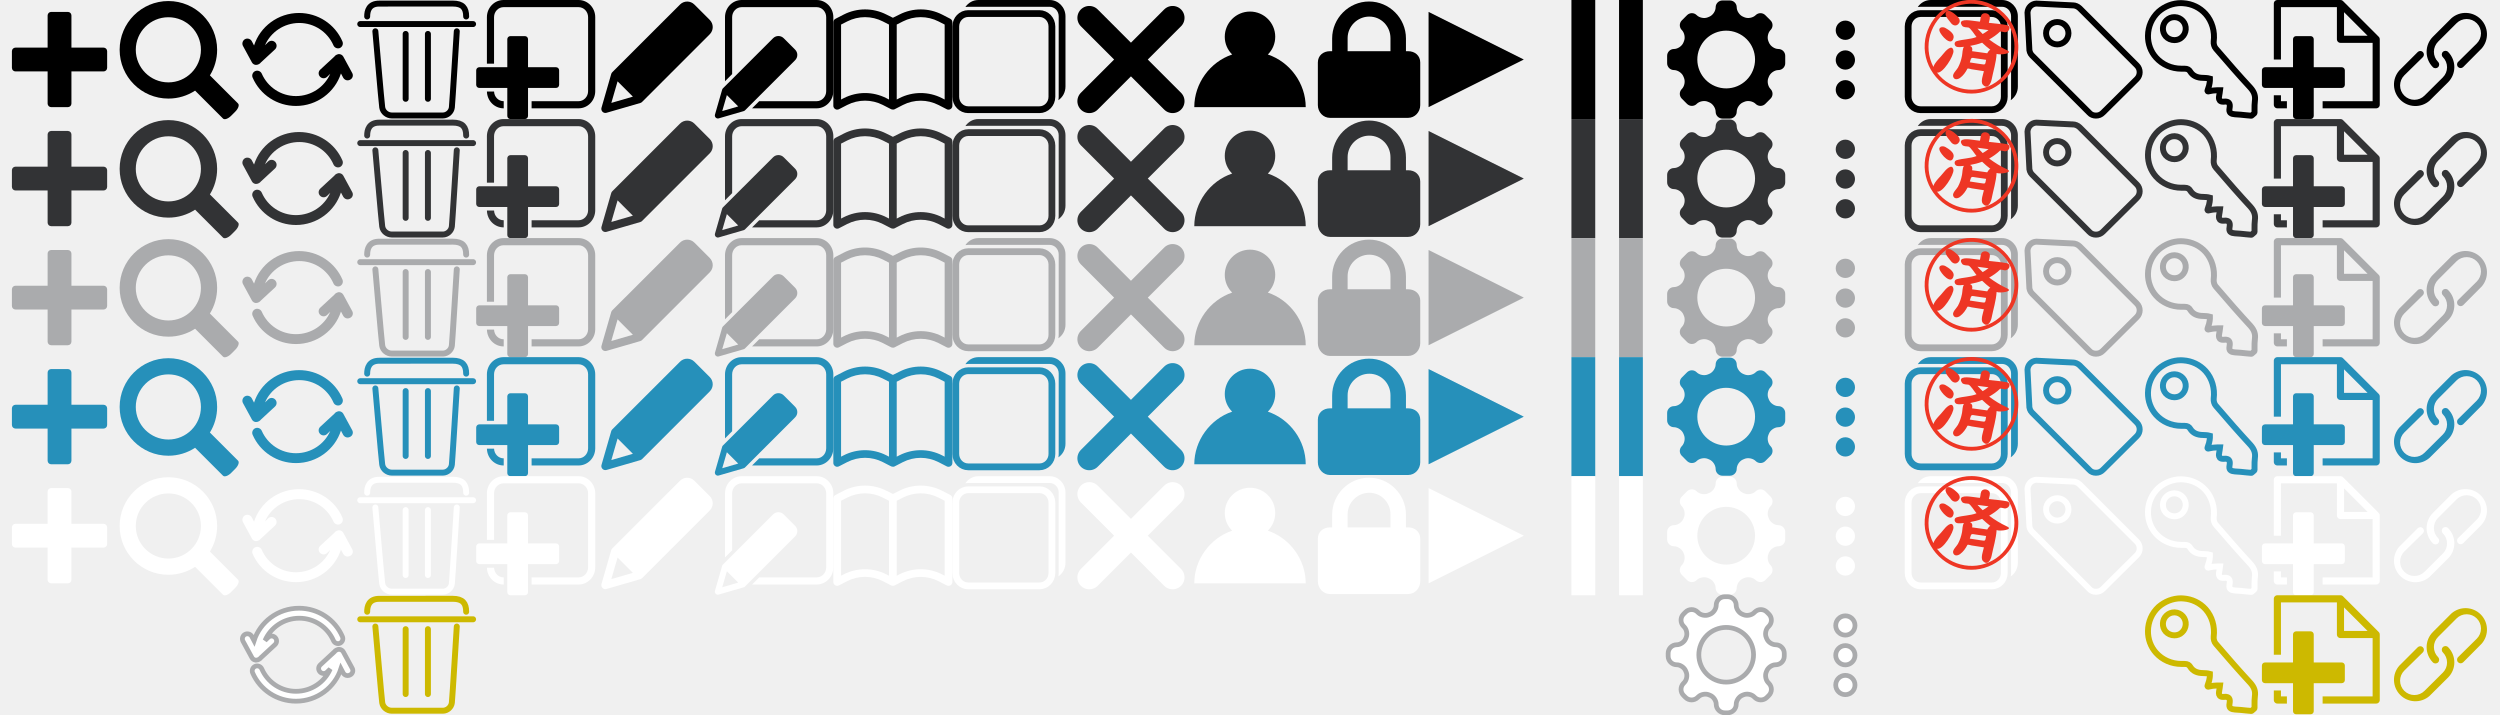
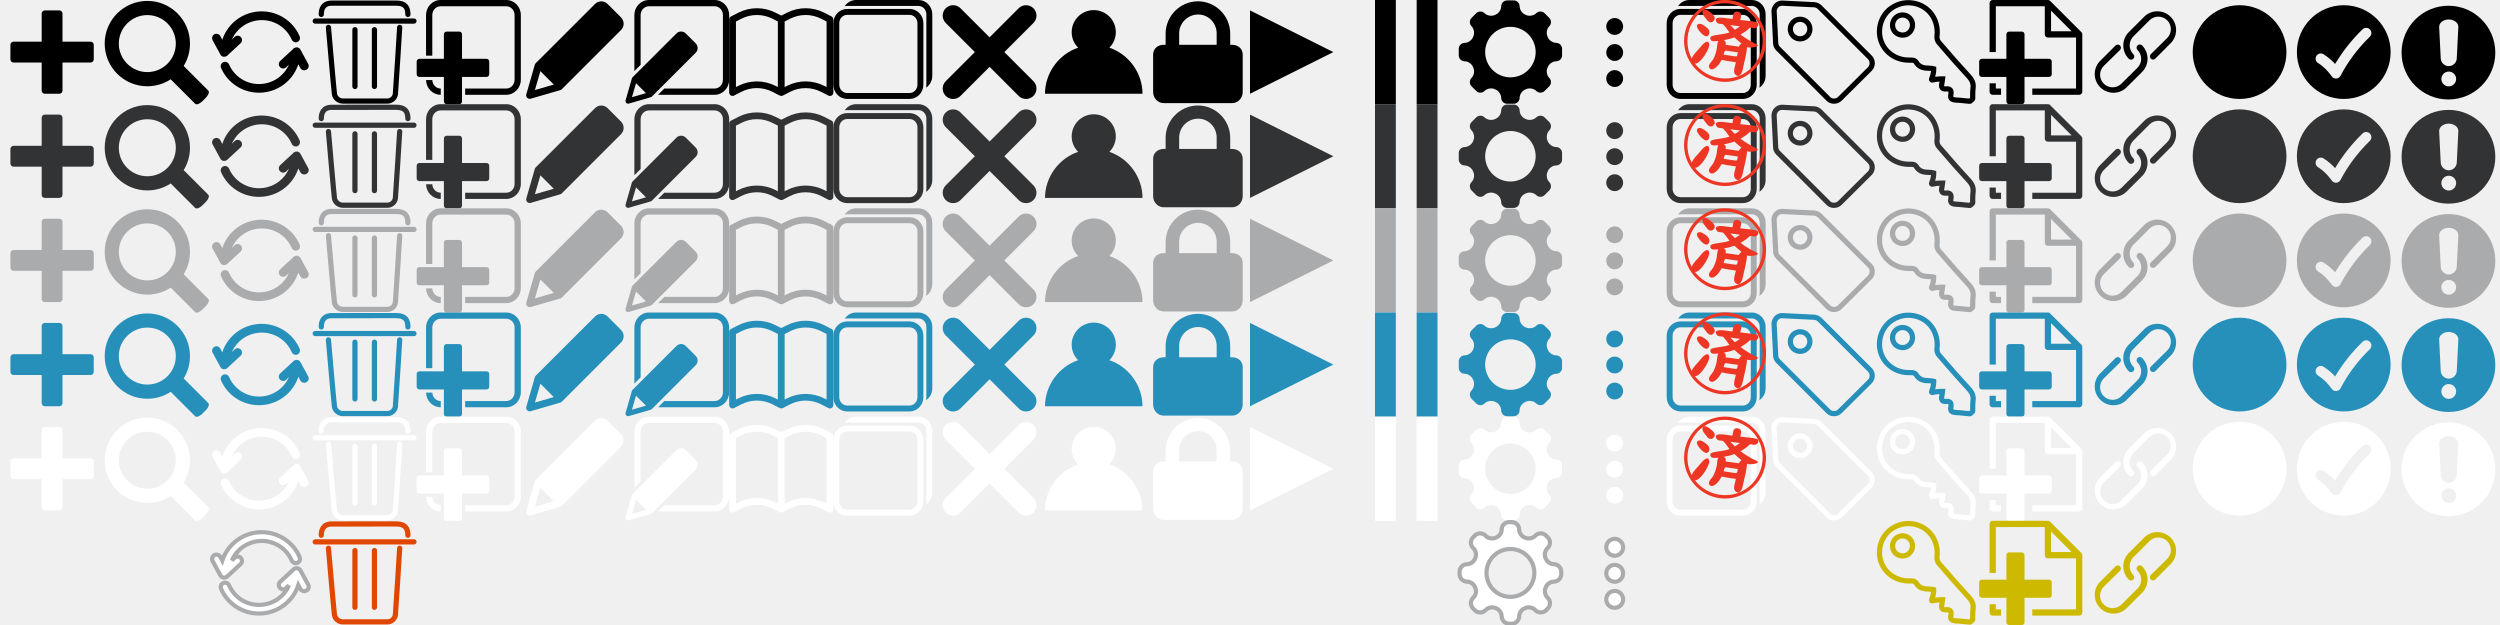
- <svg xmlns="http://www.w3.org/2000/svg" xmlns:xlink="http://www.w3.org/1999/xlink" viewBox="0 0 2100 600" width="100%" height="100%">
+ <svg xmlns="http://www.w3.org/2000/svg" xmlns:xlink="http://www.w3.org/1999/xlink" viewBox="0 0 2400 600" width="100%" height="100%">
  <g id="icons" fill="currentColor">
    <g>
      <rect x="40" y="10" width="20" height="80" rx="3" ry="3" />
      <rect x="10" y="40" width="80" height="20" rx="3" ry="3" />
    </g>
    <g transform="translate(100 -100)">
      <path d="M87.37,199.62l-23.49-23.49c-6.44,4.21-14.13,6.68-22.43,6.68         c-22.64,0-40.95-18.35-40.95-40.99c0-22.6,18.31-40.94,40.95-40.94         c22.6,0,40.94,18.35,40.94,40.94c0,7.9-2.22,15.27-6.07,21.5l23.66,23.65         c1.25,1.22,0.2,4.25-2.31,6.76l-3.52,3.53         C91.62,199.78,88.59,200.83,87.37,199.62L87.37,199.62z M68.78,141.82         c0-15.11-12.23-27.34-27.34-27.34c-15.11,0-27.38,12.23-27.38,27.34         s12.27,27.38,27.38,27.38C56.55,169.2,68.78,156.93,68.78,141.82z" />
    </g>
    <g transform="translate(200 0)">
      <path d="M87.6 34.7C81.3 20.2 67 10.9 51.2 10.9c-17.7 0-32.7 11.5-37.8 27.3l-1.9-3.6c-1.1-2-3.7-2.8-5.7-1.7S3 36.6 4.1 38.6l7.5 13.8c.6 1.1 1.7 1.9 3 2.1h.7c.8 0 1.6-.3 2.3-.7.6-.3 1.1-.8 1.5-1.3l11.9-11c1.7-1.6 1.8-4.2.2-5.9-1.6-1.7-4.2-1.8-5.9-.2L22.6 38c4.8-11 15.9-18.7 28.8-18.7 12.5 0 23.7 7.4 28.7 18.8.9 2.1 3.4 3.1 5.5 2.2 2-1 3-3.4 2-5.6zm8.3 26.7l-7.5-13.8c-.6-1.1-1.7-1.9-3-2.1-1-.2-2 .1-2.9.6-.6.3-1.2.8-1.6 1.4L69 58.5c-1.7 1.6-1.8 4.2-.2 5.9 1.6 1.7 4.2 1.8 5.9.2l2.7-2.6c-4.8 11-15.9 18.7-28.8 18.7-12.5 0-23.7-7.4-28.7-18.8-.9-2.1-3.4-3.1-5.5-2.2-2.1.9-3.1 3.4-2.2 5.5C18.5 79.7 32.8 89 48.6 89c17.7 0 32.7-11.5 37.8-27.3l1.9 3.6c.8 1.4 2.2 2.2 3.7 2.2.7 0 1.4-.2 2-.5 2.2-1 3-3.6 1.9-5.6z" />
    </g>
    <g transform="translate(300 0)" id="bin" fill="none" stroke="currentColor" stroke-width="5" stroke-linecap="round">
      <line x1="2.601" y1="20.206" x2="97.398" y2="20.206" />
      <path d="M8.421,13.864c0-4.676,1.465-10.873,10.226-10.844               c6.818,0.022,56.71-0.029,61.664-0.029c8.301,0,11.268,               3.684,11.268,10.873" />
      <path d="M15.299,26.281c0,0,5.161,59.847,5.761,63.939S25.486,97,29.008,97               s39.546,0,43.068,0s7.064-2.926,7.494-6.78s4.129-63.939,               4.129-63.939" />
      <line x1="40.75" y1="28.5" x2="40.75" y2="83" />
      <line x1="59.45" y1="28.5" x2="59.45" y2="83" />
    </g>
    <g transform="translate(400 0)">
      <path d="M67.06,56.46H43.54V32.94c0-1.44-1.17-2.61-2.61-2.61         H28.74c-1.44,0-2.61,1.17-2.61,2.61v23.52H2.61         C1.17,56.46,0,57.63,0,59.07v12.19c0,1.45,1.17,2.61,2.61,2.61         h23.52v23.52c0,1.45,1.17,2.61,2.61,2.61h12.19         c1.44,0,2.61-1.16,2.61-2.61V73.87h23.52c1.45,0,2.61-1.16,2.61-2.61         V59.07C69.67,57.63,68.51,56.46,67.06,56.46z" />
      <path d="M23.128,85h-0.121c-4.321,0-7.845-3.622-7.992-8.13h-6         C9.167,84.687,15.379,91,23.007,91h0.121V85z" />
      <path d="M85.992,0H23.007C15.284,0,9,6.469,9,14.42v39.041h6V14.42         C15,9.777,18.592,6,23.007,6h62.985C90.407,6,94,9.777,94,14.42         v62.16c0,4.643-3.593,8.42-8.008,8.42H46.544v6h39.448         C93.716,91,100,84.531,100,76.58V14.42C100,6.469,93.716,0,85.992,0z" />
    </g>
    <g transform="translate(550 50) scale(1.7) translate(-50 -50)">
      <path d="M77.18,30.44l-7.62-7.62a5,5,0,0,0-7.07,0L29,56.28                a2,2,0,0,0-.51.86L23.68,73.84A2,2,0,0,0,25.6,76.4                a2,2,0,0,0,.56-.08l16.71-4.85a2,2,0,0,0,.86-.51L77.18,37.51                a5,5,0,0,0,0-7.07Zm-48.64,41,3.09-10.66,7.56,7.56Z" />
    </g>
    <g transform="translate(600 0)">
      <path d="M85.99,0H23.01C15.28,0,9,6.47,9,14.42v53.81l6-5.99         V14.42C15,9.78,18.59,6,23.01,6h62.99C90.41,6,94,9.78,94,14.42v62.16         c0,4.64-3.59,8.42-8.01,8.42H37.73l-6,6h54.26         C93.72,91,100,84.53,100,76.58V14.42C100,6.47,93.72,0,85.99,0z" />
      <path d="M67.9,41.69l-9.59-9.59c-2.46-2.46-6.44-2.46-8.9,0L7.25,74.21         c-0.3,0.3-0.52,0.67-0.64,1.08L0.56,96.32         c-0.39,1.33,0.38,2.73,1.71,3.12c0.23,0.07,0.47,0.1,0.7,0.1         c0.24,0,0.48-0.03,0.71-0.1l21.03-6.1c0.41-0.12,0.78-0.34,1.08-0.64         L67.9,50.59C70.36,48.13,70.36,44.15,67.9,41.69z         M6.68,93.3l3.89-13.42l9.52,9.52L6.68,93.3z" />
    </g>
    <g transform="translate(700 0)">
      <path d="M96.75,92.12c-0.52,0-1.01-0.12-1.47-0.36l-6.96-3.58         c-4.61-2.35-9.77-3.59-14.93-3.59s-10.33,1.24-14.93,3.58l-6.97,3.59         l-0.1,0.05l-0.2,0.08l-0.21,0.07l-0.16,0.04l-0.16,0.03h-0.71         c-0.19,0-0.42-0.03-0.64-0.08l-0.17-0.04h-0.11         c-0.16-0.05-0.31-0.11-0.45-0.18l-0.33-0.17h-0.06l-6.63-3.41         c-4.61-2.35-9.77-3.59-14.93-3.59c-5.17,0-10.33,1.24-14.93,3.58         l-6.97,3.59c-0.46,0.23-0.97,0.36-1.49,0.36C1.45,92.1,0,90.65,0,88.86         v-70.2c0-1.22,0.69-2.33,1.8-2.88l6.98-3.59         c5.5-2.8,11.69-4.29,17.87-4.29c6.19,0,12.37,1.48,17.88,4.29l5.5,2.74         l5.49-2.73C61.03,9.38,67.21,7.9,73.4,7.9         c6.19,0,12.37,1.48,17.88,4.29l6.96,3.58c1.09,0.56,1.77,1.66,1.76,2.89         v70.2c0,0.52-0.12,1.04-0.36,1.5         C99.09,91.44,97.98,92.12,96.75,92.12L96.75,92.12z M73.38,78.15         c6.19,0,12.37,1.48,17.88,4.29l2.25,1.15V20.63l-5.19-2.65         c-4.6-2.35-9.76-3.58-14.93-3.58s-10.33,1.24-14.93,3.58l-5.21,2.65         v62.96l2.25-1.15C61.01,79.63,67.19,78.15,73.38,78.15z         M26.62,78.15c6.19,0,12.37,1.48,17.88,4.29l2.25,1.15V20.63l-5.19-2.65         c-4.6-2.35-9.76-3.58-14.93-3.58         c-5.17,0-10.33,1.24-14.93,3.58L6.5,20.63v62.96l2.25-1.15         C14.26,79.63,20.44,78.15,26.62,78.15z" />
    </g>
    <g transform="translate(800 0) scale(0.95)">
      <path fill="none" stroke="currentColor" stroke-width="6" d="M88,85.58C88,91.89,83.07,97,76.99,97H14.01         C7.93,97,3,91.89,3,85.58V23.42C3,17.11,7.93,12,14.01,12         h62.99C83.07,12,88,17.11,88,23.42V85.58z" />
      <path d="M85.99,0H23.01c-4.76,0-8.97,2.46-11.5,6.21         C12.33,6.09,13.16,6,14.01,6h9h53.99h9C90.41,6,94,9.78,94,14.42v9         v53.16v9c0,1.03-0.1,2.03-0.27,3.01c3.78-2.59,6.27-7,6.27-12.01         V14.42C100,6.47,93.72,0,85.99,0z" />
    </g>
    <g transform="translate(900 0)">
      <path fill="none" stroke="currentColor" stroke-width="20" stroke-linecap="round" d="M85 15L15 85M15 15l70 70" />
    </g>
    <g transform="translate(1000 0)">
      <path d="M64.992 45.781c3.831-3.834 6.2-9.064 6.2-14.912         0-11.704-9.487-21.16-21.192-21.16-11.704 0-21.192 9.504-21.192 21.208         0 5.848 2.369 11.021 6.2 14.855C16.515 51.99 3.198 70 3.198         90h93.605c0-20-13.32-38.002-31.811-44.219z" />
    </g>
    <g transform="translate(1100 0)">
      <path d="M82.81 43H81V32.256C81 15.237 67.02 1.264 50         1.264c-17.019 0-31 14.063-31 31.08V43h-1.809C11.469 43 7 46.704         7 52.493v35.814C7 94.096 11.469 99 17.191 99H82.81C88.531 99 93 94.096 93         88.308V52.493C93 46.704 88.531 43 82.81 43zM32 33v-.976c0-9.958         8.273-18.094 18.232-18.094C60.19 13.931 68 22.097 68         32.056V43H32V33z" />
    </g>
    <g transform="translate(1200 0)">
      <path d="M0 10l80 40l-80 40v-60" />
    </g>
    <g transform="translate(1300 0)">
      <path d="M20 0h20v100h-20v-100M60 0h20v100h-20v-100" />
    </g>
    <g transform="translate(1400 0)">
      <path d="M25.14,87.37c-2.23,2.14-5.81,2.11-8-0.08l-4.43-4.43         c-2.19-2.19-2.23-5.75-0.08-8l0.19-0.19c2.14-2.23,2.93-6.34,1.73-9.22         l-0.54-1.3c-1.19-2.86-4.63-5.23-7.75-5.29l-0.27-0.01         c-3.09-0.06-5.6-2.61-5.6-5.71l0-6.27c0-3.09,2.49-5.65,5.6-5.71         l0.27-0.01c3.09-0.06,6.55-2.42,7.75-5.29l0.54-1.3         c1.19-2.86,0.42-6.98-1.73-9.22l-0.19-0.19         c-2.14-2.23-2.11-5.81,0.08-8l4.43-4.43c2.19-2.19,5.75-2.23,8-0.08         l0.19,0.19c2.23,2.14,6.34,2.93,9.22,1.73l1.3-0.54         c2.86-1.19,5.23-4.63,5.29-7.75l0.01-0.27c0.06-3.09,2.61-5.6,5.71-5.6         l6.27,0c3.09,0,5.65,2.49,5.71,5.6l0.01,0.27         c0.06,3.09,2.42,6.55,5.29,7.75l1.29,0.54c2.86,1.19,6.98,0.42,9.22-1.73         l0.2-0.19c2.23-2.14,5.81-2.11,7.99,0.08l4.43,4.43         c2.19,2.19,2.23,5.75,0.08,8l-0.19,0.19c-2.14,2.23-2.93,6.34-1.73,9.22         l0.54,1.3c1.19,2.86,4.64,5.23,7.75,5.29l0.27,0.01         c3.09,0.06,5.6,2.61,5.6,5.71v6.27c0,3.09-2.49,5.65-5.6,5.71l-0.27,0.01         c-3.09,0.06-6.56,2.42-7.75,5.29l-0.54,1.29         c-1.19,2.86-0.42,6.98,1.73,9.22l0.19,0.2c2.14,2.23,2.11,5.81-0.08,7.99         l-4.43,4.43c-2.19,2.19-5.75,2.23-8,0.08l-0.19-0.19         c-2.23-2.14-6.34-2.93-9.22-1.73l-1.3,0.54         c-2.86,1.19-5.23,4.64-5.29,7.75l-0.01,0.27c-0.06,3.09-2.61,5.6-5.71,5.6         h-6.27         c-3.09,0-5.65-2.49-5.71-5.6l-0.01-0.27c-0.06-3.09-2.42-6.56-5.29-7.75         l-1.3-0.54c-2.86-1.19-6.98-0.42-9.22,1.73L25.14,87.37z         M40.72,72.4c12.37,5.13,26.55-0.75,31.67-13.12         c5.13-12.37-0.75-26.55-13.12-31.67c-12.37-5.12-26.55,0.75-31.67,13.12         C22.48,53.09,28.35,67.27,40.72,72.4z" />
    </g>
    <g transform="translate(1500 0)">
      <circle cx="50.1" cy="50.4" r="8.1" />
      <circle cx="50.1" cy="25.4" r="8.1" />
      <circle cx="50.1" cy="75.4" r="8.1" />
    </g>
    <g transform="translate(1600 0) scale(0.95)">
      <path fill="none" stroke="currentColor" stroke-width="6" d="M88,85.58C88,91.89,83.07,97,76.99,97H14.01         C7.93,97,3,91.89,3,85.58V23.42C3,17.11,7.93,12,14.01,12         h62.99C83.07,12,88,17.11,88,23.42V85.58z" />
      <path d="M85.99,0H23.01c-4.76,0-8.97,2.46-11.5,6.21         C12.33,6.09,13.16,6,14.01,6h9h53.99h9C90.41,6,94,9.78,94,14.42v9         v53.16v9c0,1.03-0.1,2.03-0.27,3.01c3.78-2.59,6.27-7,6.27-12.01         V14.42C100,6.47,93.72,0,85.99,0z" />
      <path fill="#EE3624" transform="scale(1.1) translate(0 -10)" d="M39.27,40.21c-1.6,8.2-10.46-1.98-11.37-5.31         c-0.89-3.27,2.83-3.5,4.76-2.42         C35.12,33.87,39.92,36.85,39.27,40.21         C39.11,41,39.53,38.87,39.27,40.21z         M81.94,30.16c4.2,0.82,2.01,6.22-1.8,5.72         c-0.94-0.12-2.65-0.72-3.57-0.47c-2.59,2.51-5.6,4.57-8.73,6.34         c4.44,3.31,9.33,6.37,14.38,8.67c5.61,2.58-5.83,4.03-8.4,2.9         c-0.38,6.83-2.7,13.99-4.01,20.7c-0.62,3.18-3.29,8.31-7.07,4.02         c-2.02-2.3,0.37-8.22,0.87-10.83c-3.26-0.51-6.52-1.01-9.78-1.52         c-0.65-0.1-2.8-0.83-3.42-0.53c-1.45,2.86-3.36,5.58-5.99,7.47         c-1.8,1.31-4.66,1.81-5.51-0.94c-0.74-2.4,2.76-5.33,3.82-7.27         c1.62-2.95,2.65-6.19,3.29-9.49c0.43-2.2,0.27-5.38,1.52-7.29         c-1.74,0.15-3.7,0.42-5.44,0.08c-2.26-0.44-2.88-3.81-0.52-4.6         c5.25-1.6,10.81-1.34,16.11-3.36c-1.16-1.28-4.94-7.42-6.53-7.64         c-1.43-0.19-4.1-0.06-5.05-1.42c-4.21-6.05,6.37-4.29,8.5-4.02         c1.89,0.24,3.77,0.49,5.66,0.73c0.42,0.05,0.72-3.82,0.98-4.35         c0.61-3.13,5.17-3.13,6.72-0.75c1.04,1.61-0.04,4.33-0.38,6.03         C72.34,28.92,77.23,29.24,81.94,30.16         C83.74,30.51,81.88,30.15,81.94,30.16z         M58.46,33.04c1.34,1.49,2.74,2.92,4.19,4.3         c1.62-0.95,3.19-1.98,4.68-3.13C64.37,33.83,61.42,33.43,58.46,33.04z         M65.38,58.08c-2.56-0.36-5.13-0.73-7.69-1.09         c-4.48-0.64-4.12-1.24-5.4,3.19c2.93,0.45,5.86,0.89,8.79,1.34         C65.11,62.14,64.59,62.13,65.38,58.08z         M62.18,44.31         c-3.16,1.22-6.47,2.02-9.79,2.62c2.03,0.81,2.11,2.37,1.74,4.22         c2.92,0.4,5.85,0.8,8.77,1.21c1.13,0.16,2.26,0.31,3.39,0.47         c-0.1-0.01,1.51-2.63,2.5-2.85C66.5,48.2,64.26,46.34,62.18,44.31         C59.38,45.39,63.02,41.05,62.18,44.31z         M37.02,28.33         c1.35,2,3.97,3.03,5.92,1.12c3.16-3.07-0.33-6.21-2.77-8.13         c-1.49-1.18-4.56-3.68-6.52-1.95C30.84,21.99,35.57,26.17,37.02,28.33         C37.82,29.52,36.32,27.29,37.02,28.33z         M90.6,54.78C86.93,73.54,69.07,86.9,50.04,85.05         C30.05,83.12,14.7,65.09,16.06,45.04         C17.39,25.57,34.06,9.9,53.6,9.9C76.95,9.9,95.08,31.82,90.6,54.78         C87.15,72.43,92.52,44.91,90.6,54.78z         M82.38,28.21         C72.37,13.35,51.97,8.56,36.42,17.49c-15.99,9.18-22.08,29.96-13.39,46.3         c1.15-3.85,5.83-7.61,8.22-10.84         c1.26-1.71,7.01-8.07,7.88-2.13c0.56,3.82-8.59,18.75-13.23,17.51         c11.01,14.71,32.31,18.2,47.41,7.74         C88.71,65.43,92.86,43.78,82.38,28.21         C77.21,20.53,87.55,35.89,82.38,28.21z" />
    </g>
    <g transform="translate(1700 0)">
      <path fill="none" stroke="currentColor" stroke-width="5" d="M60.6,97.1c-2.2,0-4.2-0.8-5.5-2.3L6.9,46.6c-1.6-1.6-2.4-3.8-2.3-6.2         l0-0.1L3.1,10.5c0.3-4.1,3.4-7.3,7.4-7.5l30.3,1.5c0,0,0.3,0,0.4,0         c2,0,4.1,0.9,5.7,2.4l48.1,48.1c3.1,3.1,3.1,8.2,0,11.3L66.4,94.7         C64.8,96.3,62.9,97.1,60.6,97.1z" />
      <circle fill="none" stroke="currentColor" stroke-width="5" cx="28.1" cy="27.9" r="9.4" />
    </g>
    <g transform="translate(1800 0)" id="key">
      <path fill="none" stroke="currentColor" stroke-width="5" d="M86.7,96.8c-3.1-0.3-6.2-0.7-9.4-0.8c-1.2-0.1-2.9-0.3-3.9-1.3         c-0.7-0.8-0.9-2-0.6-3.6c0.4-2.2,0.3-3.8-0.5-4.7         c-0.6-0.7-1.7-1.1-3.2-1.1c-0.3,0-0.7,0-1.1,0.1c-0.2,0-0.5,0-0.7,0         c-1.2,0-2.1-0.3-2.7-1c-1-1.2-0.7-3.1-0.5-3.8l0-0.2         c0.1-0.7,0.3-1.6,0.4-2.3l0.3-2.3l-2.3,0c-0.8,0-1.9,0.1-2.9,0.2         c-0.7,0-1.3,0.2-2.1,0.3l-2.6,0.5c0,0,0,0-0.1,0c-0.2,0-0.3-0.1-0.4-0.2         c-0.1-0.1-0.2-0.3-0.1-0.5l0.8-2.5c0.3-0.8,0.5-1.3,0.6-2         c0.3-1.4,0.6-2.9,0.6-3.8l0-1.7l-1.6-0.4c-0.5-0.1-1.4-0.2-4-0.3         c-5.3,0-8.8-1.8-11-5.4c-0.9-1.4-2-2.3-4.7-2.3c-0.3,0-0.6,0-1,0         c-0.6,0-1.1,0-1.7,0c-8.2,0-15.9-3.4-21.2-9.3c-4.5-5-6.9-11.6-6.8-18.4         c0.1-7.7,3.2-14.9,8.9-20.2C18.4,5.3,25.1,2.6,32,2.6c0.7,0,1.3,0,2,0.1         c7.3,0.5,13.9,3.7,18.7,9c5.4,6.1,7.9,14.6,6.8,23.2         c-0.2,1.9,0.5,4.5,1.8,5.9C71.9,53.2,81.4,64,90.3,73.6l0,0         c3.3,3.7,4.4,7,3.8,11.2c-0.3,2.3-0.3,4.6-0.3,6.9c0,1.1,0,2.1,0,3.1         c0,0.1-0.1,0.3-0.2,0.4l-2.2,1.9c-0.1,0.1-0.2,0.1-0.3,0.1L86.7,96.8z" />
      <path fill="none" stroke="currentColor" stroke-width="5" d="M26.5,33.7c-2.8,0-5.5-1.2-7.3-3.2c-3.4-3.9-3.1-10,0.7-13.5         c1.8-1.7,4.1-2.6,6.5-2.6c0.2,0,0.3,0,0.5,0c2.6,0.1,5,1.3,6.7,3.2         l0.1,0.1l-0.1-0.1c1.7,1.9,2.6,4.5,2.4,7.1c-0.2,2.6-1.3,4.9-3.2,6.6         C31.2,32.9,28.9,33.7,26.5,33.7z" />
    </g>
    <g transform="translate(1900 0)" id="add-note" fill="currentColor">
      <path d="M67.06,56.46H43.54V32.94c0-1.44-1.17-2.61-2.61-2.61         H28.74c-1.44,0-2.61,1.17-2.61,2.61v23.52H2.61         C1.17,56.46,0,57.63,0,59.07v12.19c0,1.45,1.17,2.61,2.61,2.61         h23.52v23.52c0,1.45,1.17,2.61,2.61,2.61h12.19         c1.44,0,2.61-1.16,2.61-2.61V73.87h23.52c1.45,0,2.61-1.16,2.61-2.61         V59.07C69.67,57.63,68.51,56.46,67.06,56.46z" />
      <path d="M13 50v-47h53v30h30v55h-45m-30 0h-8v-8M66 3l30 30" stroke="currentColor" stroke-width="6" fill="none" stroke-linecap="butt" stroke-linejoin="round" />
    </g>
    <g transform="translate(2000 0)" id="link" fill="currentColor">
      <path d="M15.4 59.2a18 18 0 0 0 25.4 25.4l15.6-15.5c7-7 7-18.4 0-25.5A3 3 45 1 0 52 48a12 12 0 0 1 0 17L36.6 80.3a12 12 0 0 1-17 0 12 12 0 0 1 0-17L35.2 48a3 3 45 1 0-4.3-4.3L15.4 59.2zm28.2-28.3c-7 7-7 18.4 0 25.5A3 3 45 1 0 48 52a12 12 0 0 1 0-17l15.5-15.5a12 12 0 0 1 17 0 12 12 0 0 1 0 17L64.8 52a3 3 45 1 0 4.3 4.3l15.5-15.6a18 18 0 0 0-25.4-25.4L43.6 30.9z" />
    </g>
+     <g transform="translate(2100 0)" fill="currentColor">
+       <circle cx="50" cy="50" r="45" />
+     </g>
+     <g transform="translate(2200 0)" fill="currentColor">
+       <path d="M50 5a45 45 0 1 0 0 90 45 45 0 0 0 0-90zm25 30.3a148.4 148.4 0 0 0-28.2 37.6c-.4.7-.9 1.2-1.6 1.7-.8.5-1.5.8-2.4.8h-.3a5 5 0 0 1-2.2-.5l-.6-.4a3 3 0 0 1-1-1l-.4-.4s-4.9-7.4-12.5-12.3a5 5 0 1 1 5.3-8.4c4.4 2.8 8 6.2 10.6 9a162 162 0 0 1 26.4-33.3 5 5 0 0 1 7 .1 5 5 0 0 1 0 7z" />
+     </g>
+     <g transform="translate(2300 0)" fill="currentColor">
+       <path d="M43.1 56.2c.2 4 3.7 7.3 7.7 7.3s7.5-3.3 7.7-7.3L60 26c.2-4-4-7.3-9.2-7.3-5.3 0-9.4 3.3-9.2 7.3M5.5 50.5a45 45 0 1 1 90 0 45 45 0 0 1-90 0zm45.3 32.4a7.1 7.1 0 1 0 0-14.2 7.1 7.1 0 0 0 0 14.2z" />
+     </g>
  </g>
  <use y="100" xlink:href="#icons" color="#323335" />
  <use y="200" xlink:href="#icons" color="#AAABAD" />
  <use y="300" xlink:href="#icons" color="#2690BA" />
  <use y="400" xlink:href="#icons" color="white" />
  <g transform="translate(200 500)">
    <path fill="white" stroke="#AAABAD" stroke-width="4" d="M87.6 34.7C81.3 20.2 67 10.9 51.2 10.9c-17.7 0-32.7 11.5-37.8       27.3l-1.9-3.6c-1.1-2-3.7-2.8-5.7-1.7S3 36.6 4.1 38.6l7.5 13.8c.6 1.1 1.7       1.9 3 2.1h.7c.8 0 1.6-.3 2.3-.7.6-.3 1.1-.8 1.5-1.3l11.9-11c1.7-1.6       1.8-4.2.2-5.9-1.6-1.7-4.2-1.8-5.9-.2L22.6 38c4.8-11 15.9-18.7 28.8-18.7       12.5 0 23.7 7.4 28.7 18.8.9 2.1 3.4 3.1 5.5 2.2 2-1 3-3.4 2-5.6zm8.3       26.7l-7.5-13.8c-.6-1.1-1.7-1.9-3-2.1-1-.2-2 .1-2.9.6-.6.3-1.2.8-1.6 1.4L69       58.5c-1.7 1.6-1.8 4.2-.2 5.9 1.6 1.7 4.2 1.8 5.9.2l2.7-2.6c-4.8 11-15.9       18.7-28.8 18.7-12.5 0-23.7-7.4-28.7-18.8-.9-2.1-3.4-3.1-5.5-2.2-2.1.9-3.1       3.4-2.2 5.5C18.5 79.7 32.8 89 48.6 89c17.7 0 32.7-11.5 37.8-27.3l1.9       3.6c.8 1.4 2.2 2.2 3.7 2.2.7 0 1.4-.2 2-.5 2.2-1 3-3.6 1.9-5.6z" />
  </g>
  <g transform="translate(1400 500)">
    <path fill="white" stroke="#AAABAD" stroke-width="4" d="M25.94,85.93c-2.81,2.72-7.31,2.69-10.08-0.08l-1.71-1.71          c-2.76-2.76-2.79-7.27-0.07-10.08l0.69-0.71          c2.04-2.1,2.78-5.99,1.65-8.72l-0.51-1.23c-1.12-2.71-4.41-4.95-7.32-5          l-0.29,0c-3.9-0.07-7.06-3.27-7.06-7.19l0-2.42          c0-3.9,3.15-7.12,7.06-7.19l0.29-0.01c2.92-0.05,6.19-2.27,7.32-5          l0.51-1.23c1.12-2.71,0.37-6.63-1.64-8.71l-0.7-0.73          c-2.72-2.81-2.69-7.31,0.08-10.08l1.71-1.71          c2.76-2.76,7.27-2.79,10.08-0.07l0.71,0.69          c2.1,2.04,5.99,2.78,8.72,1.65l1.23-0.51c2.71-1.12,4.95-4.41,5-7.32          l0-0.29c0.07-3.9,3.27-7.06,7.19-7.06l2.42,0          c3.9,0,7.12,3.15,7.19,7.06l0,0.29c0.05,2.92,2.27,6.19,5,7.32          l1.23,0.51c2.71,1.12,6.63,0.37,8.71-1.64l0.73-0.7          c2.81-2.72,7.31-2.69,10.08,0.08l1.71,1.71          c2.76,2.76,2.79,7.27,0.07,10.08l-0.69,0.71          c-2.04,2.1-2.78,5.99-1.65,8.72l0.51,1.23          c1.13,2.71,4.41,4.95,7.32,5l0.29,0.01c3.9,0.07,7.06,3.27,7.06,7.19          v2.42c0,3.9-3.15,7.12-7.05,7.19l-0.29,0          c-2.92,0.05-6.19,2.27-7.32,5l-0.51,1.23c-1.12,2.71-0.37,6.63,1.64,8.71          l0.7,0.73c2.72,2.81,2.69,7.31-0.08,10.08l-1.71,1.71          c-2.76,2.76-7.27,2.79-10.08,0.07l-0.71-0.69          c-2.1-2.04-5.99-2.78-8.72-1.65l-1.23,0.51c-2.71,1.13-4.95,4.41-5,7.32          l0,0.29c-0.07,3.9-3.27,7.06-7.19,7.06h-2.42c-3.9,0-7.12-3.15-7.19-7.05          l-0.01-0.29c-0.05-2.92-2.27-6.19-5-7.32l-1.23-0.51          c-2.71-1.12-6.63-0.37-8.71,1.64L25.94,85.93z M41.21,71.22          c11.72,4.86,25.16-0.71,30.01-12.43c4.86-11.72-0.71-25.16-12.43-30.01          c-11.72-4.85-25.16,0.71-30.01,12.43          C23.92,52.93,29.49,66.37,41.21,71.22z" />
  </g>
  <g transform="translate(1500 500)" fill="white" stroke="#AAABAD" stroke-width="4">
    <circle cx="50.1" cy="50.4" r="8.1" />
    <circle cx="50.1" cy="25.4" r="8.1" />
    <circle cx="50.1" cy="75.4" r="8.1" />
  </g>
-   <use x="0" y="500" xlink:href="#bin" color="#cdb900" />
  <use x="0" y="500" xlink:href="#key" color="#cdb900" />
  <use x="0" y="500" xlink:href="#add-note" color="#cdb900" />
  <use x="0" y="500" xlink:href="#link" color="#cdb900" />
+   <use x="0" y="500" xlink:href="#bin" color="#e14700" />
  <view id="search-grey" viewBox="100 200 100 100" />
  <view id="user-grey" viewBox="1000 200 100 100" />
  <view id="lock-grey" viewBox="1100 200 100 100" />
</svg>
